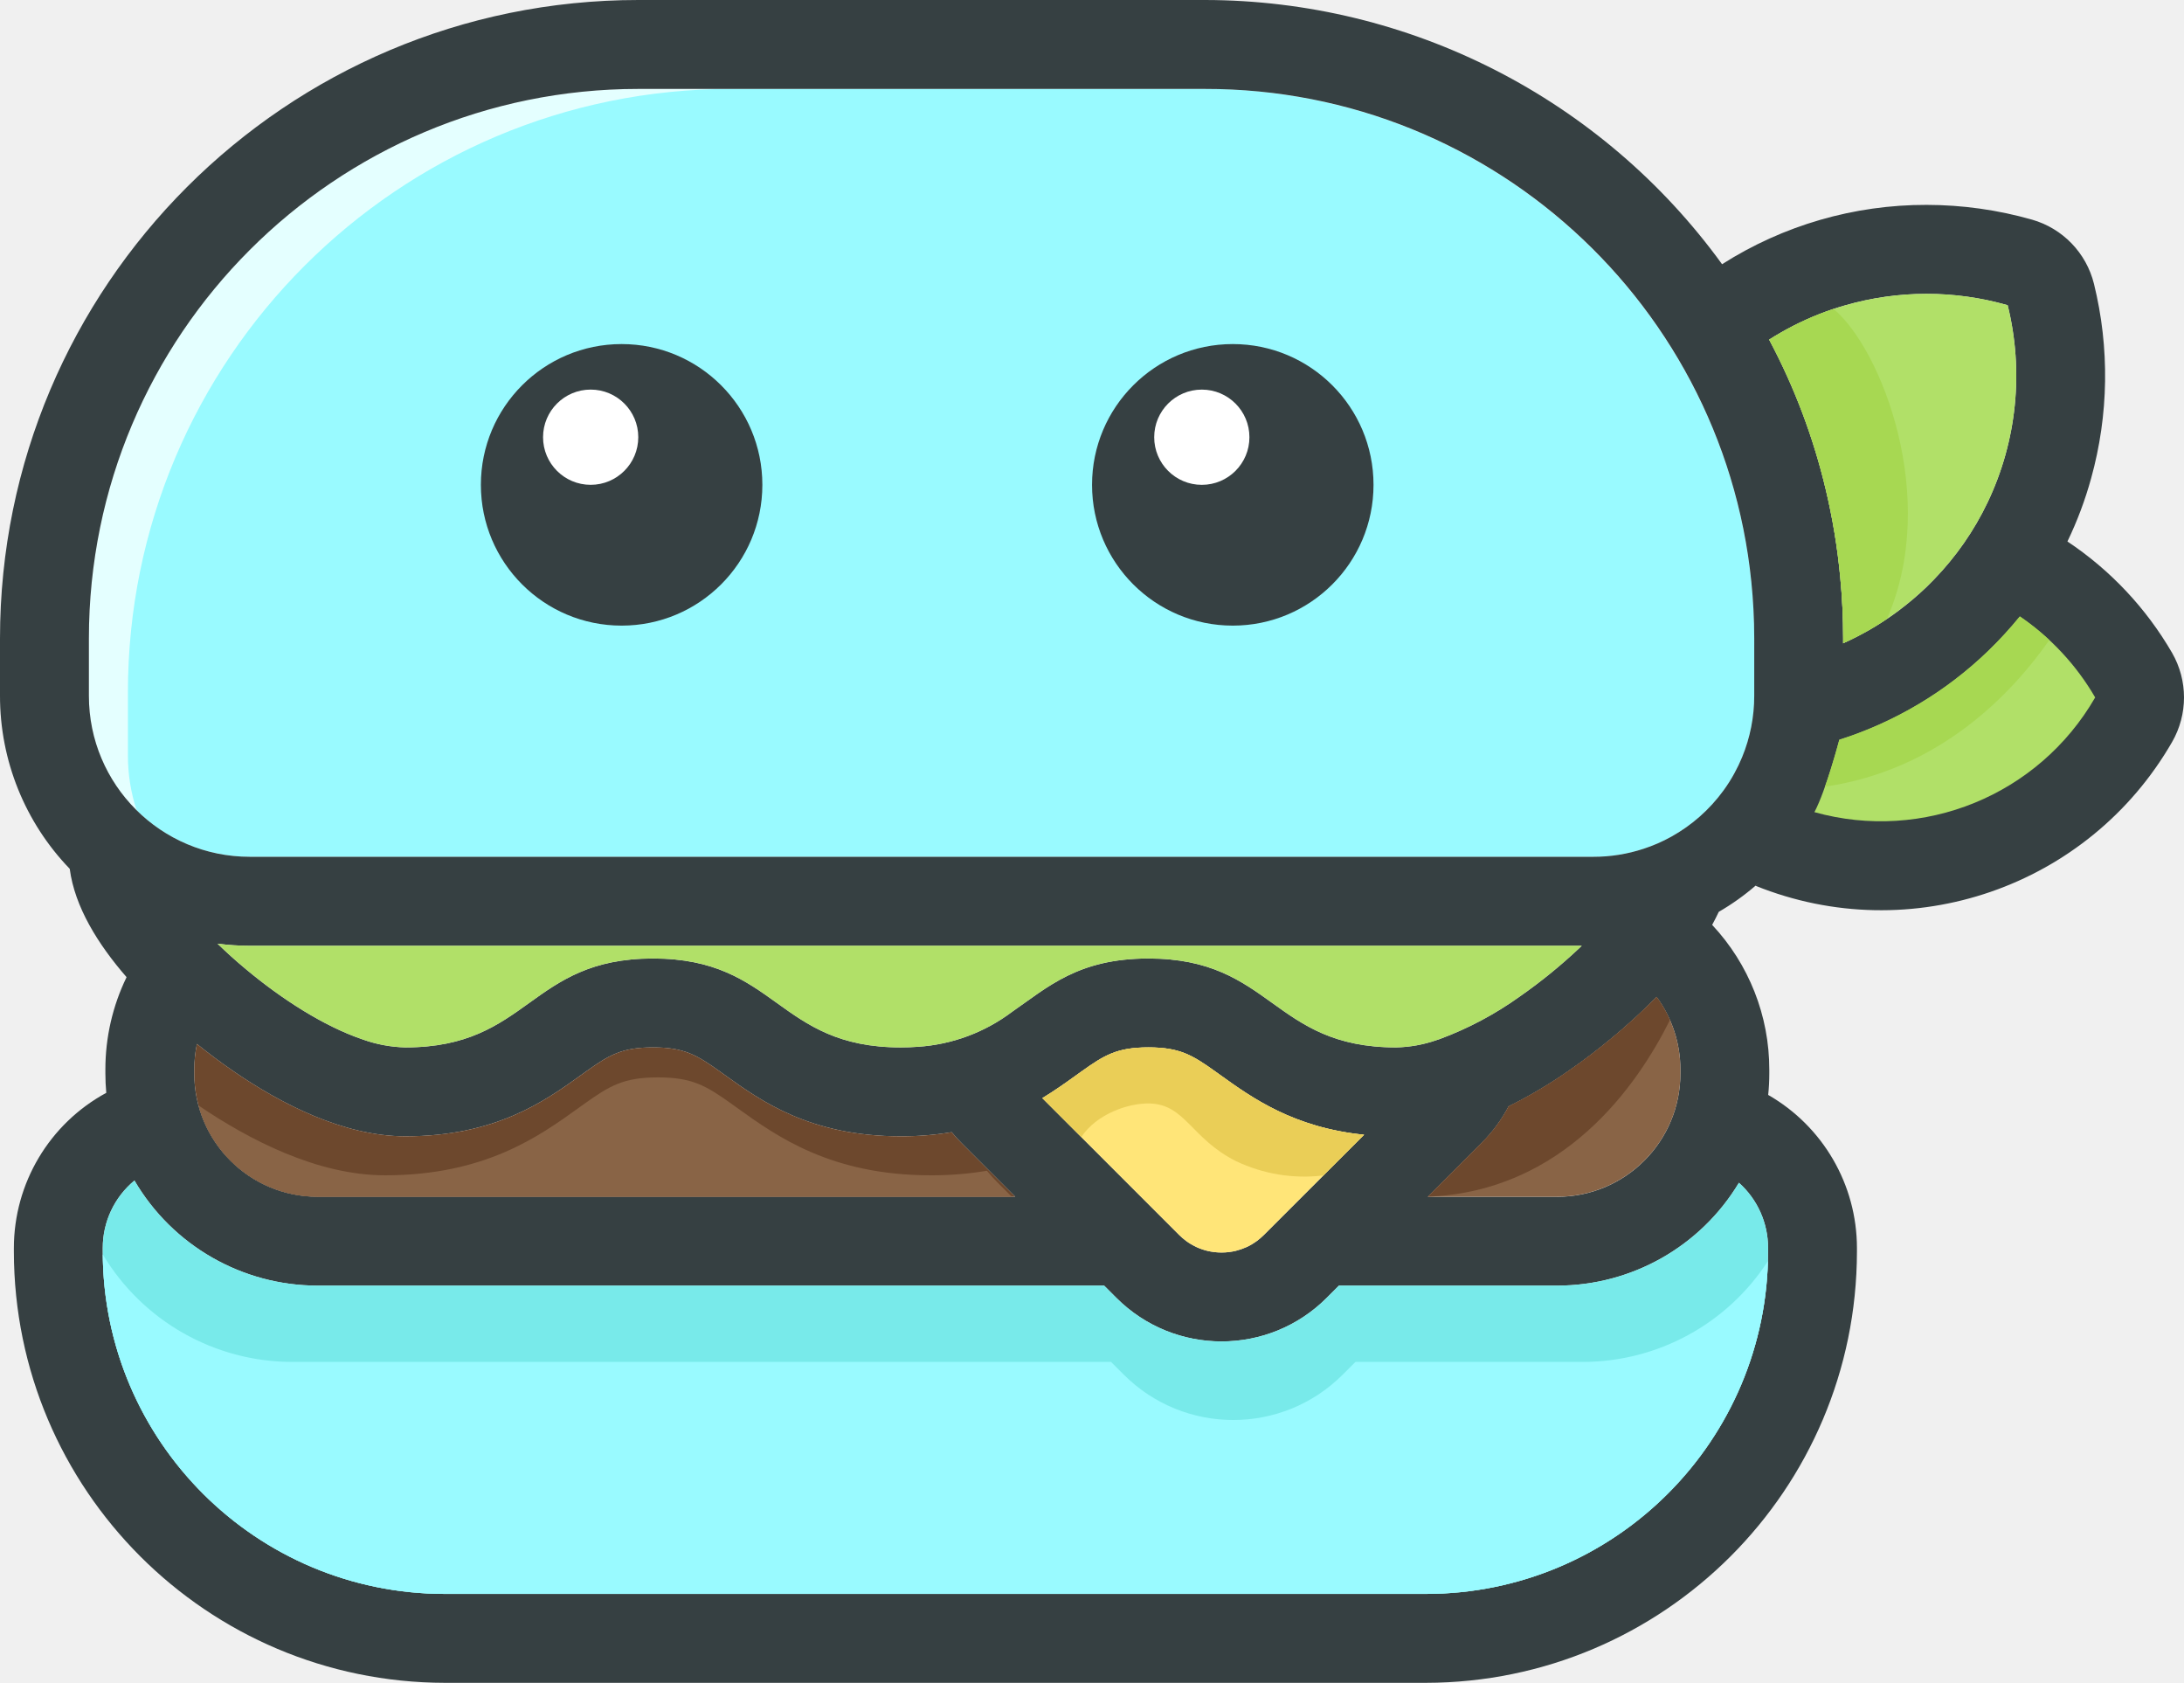
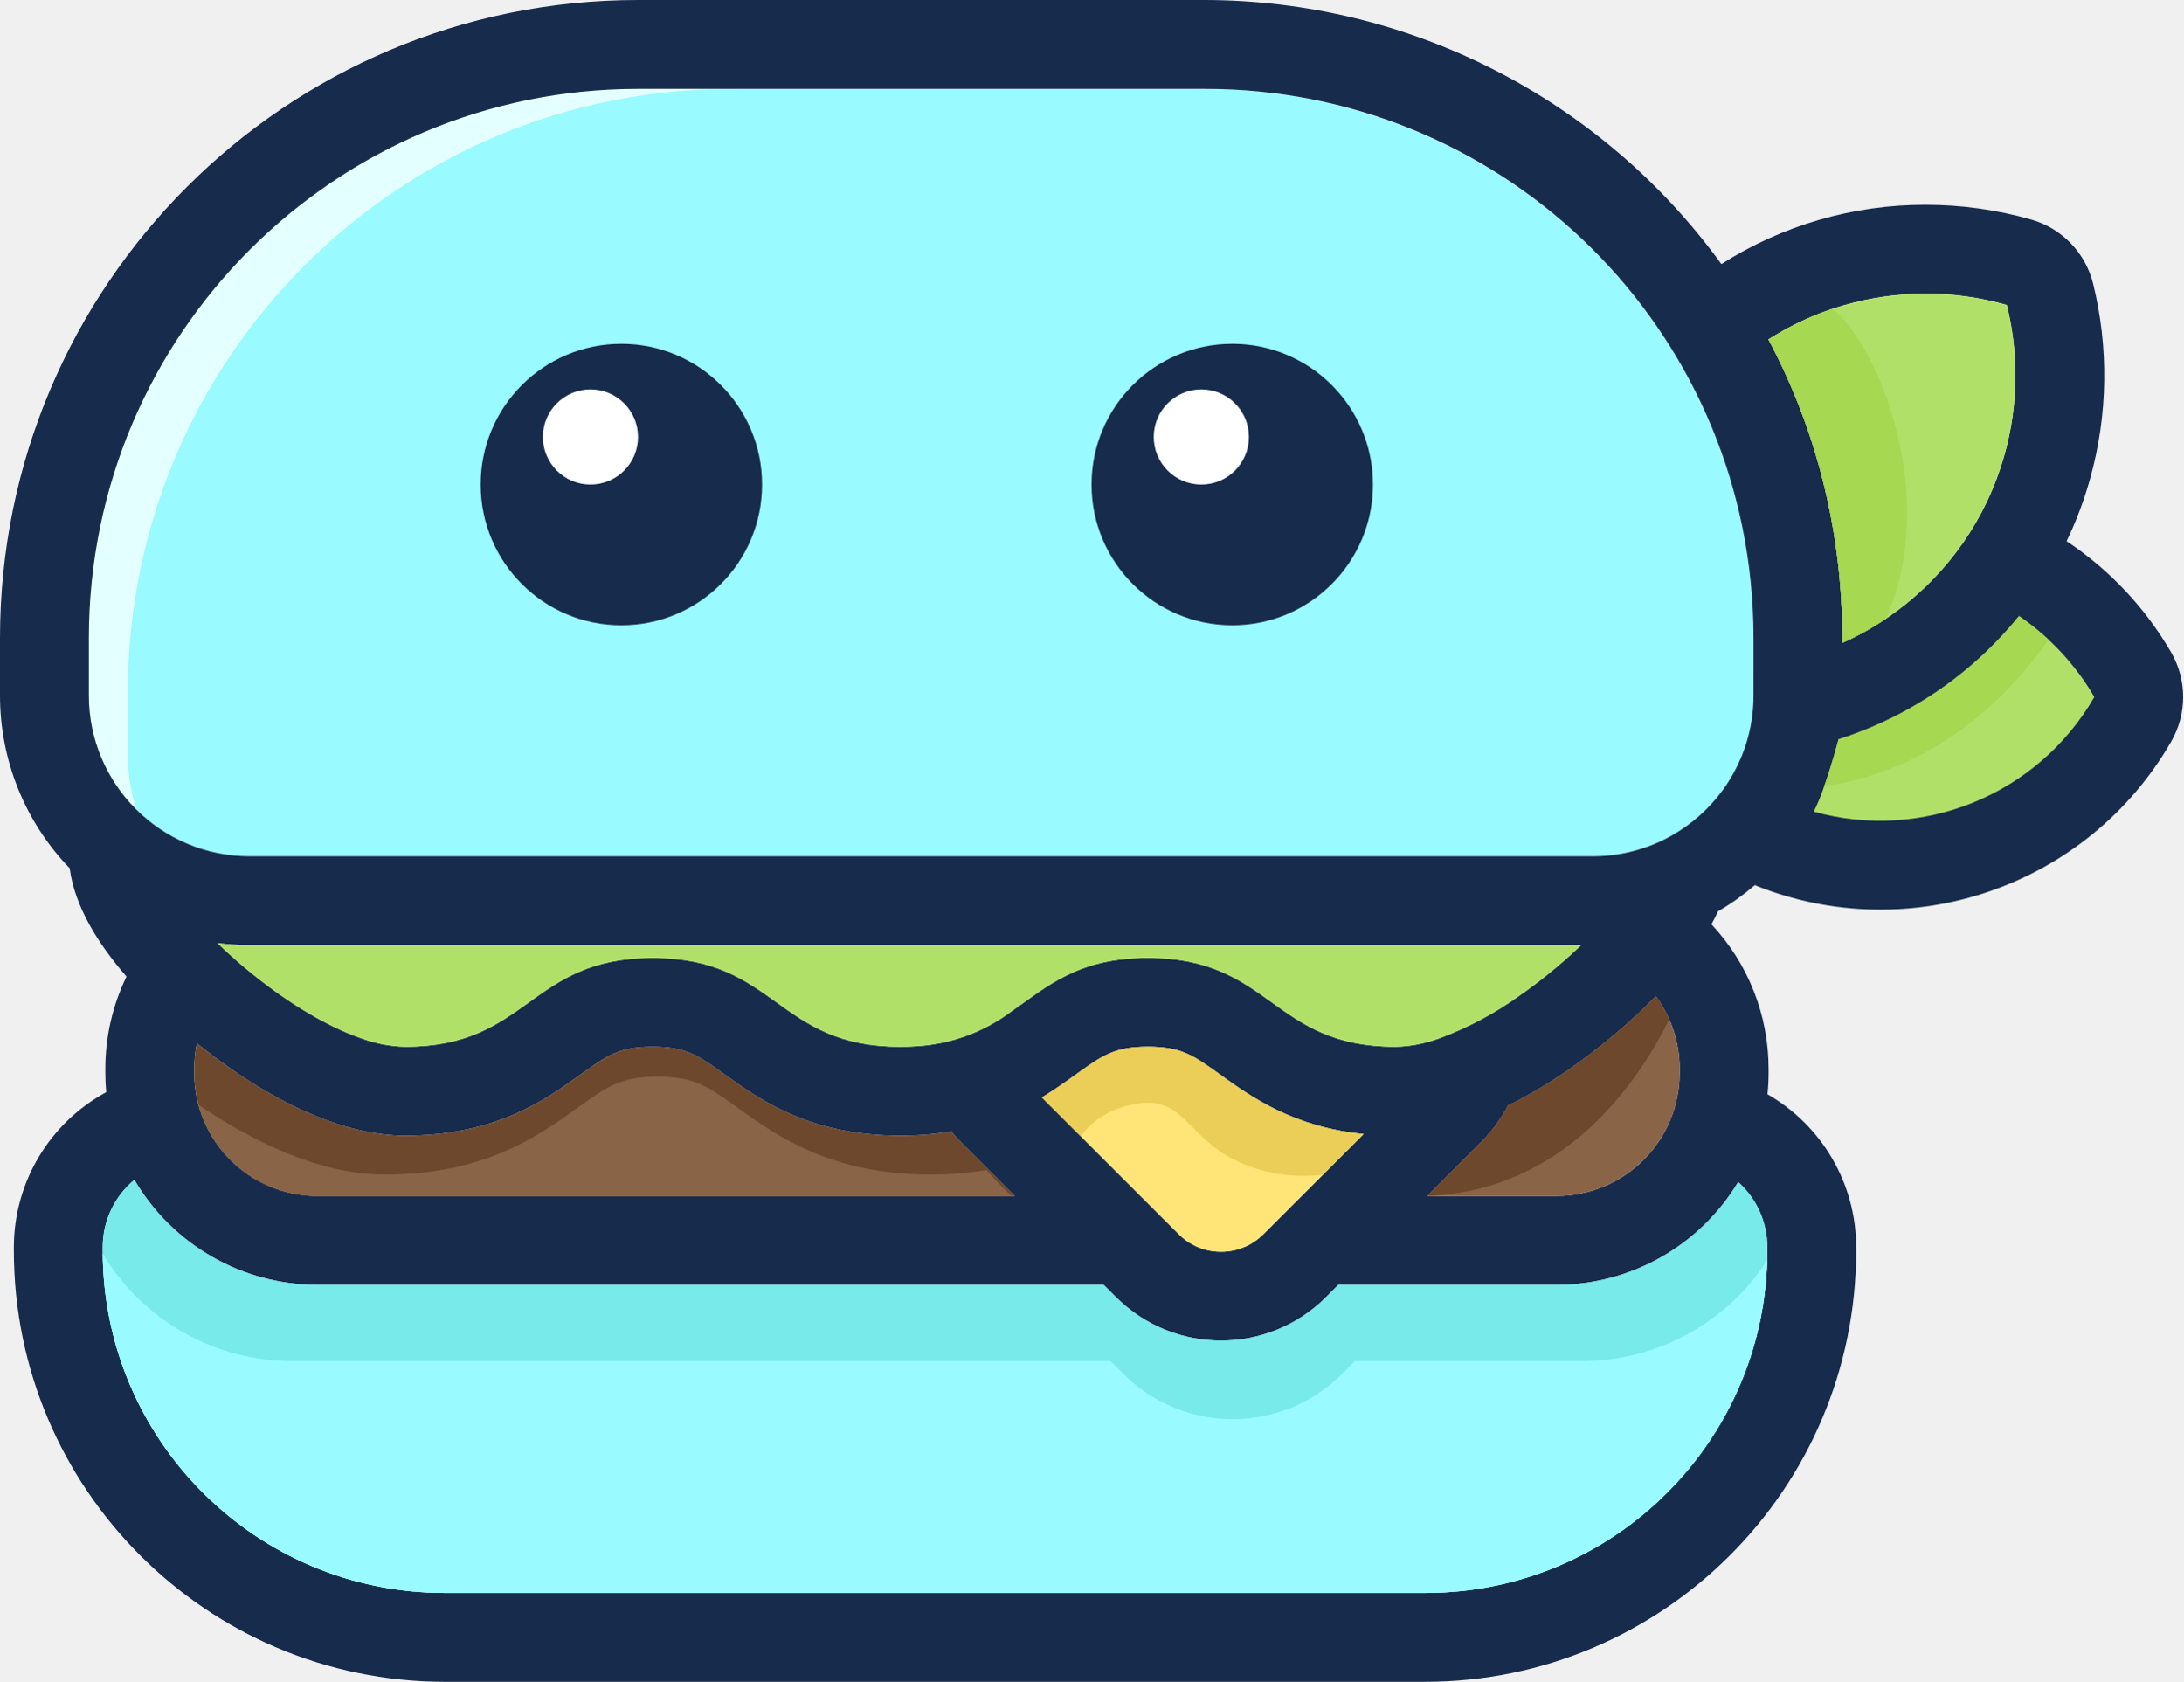
- <svg xmlns="http://www.w3.org/2000/svg" width="288.641" height="222.344" viewBox="0 0 288.641 222.344">
+ <svg xmlns="http://www.w3.org/2000/svg" width="307.591" height="236.942" viewBox="0 0 307.591 236.942">
  <defs>
    <clipPath id="a">
-       <rect width="288.642" height="222.344" fill="none" />
+       <rect width="307.591" height="236.942" fill="none" />
    </clipPath>
  </defs>
  <g clip-path="url(#a)">
-     <path d="M235.234,83.97a72.6,72.6,0,0,0-72.514-68.725H87.864A72.618,72.618,0,0,0,15.245,87.864v7.571a21.256,21.256,0,0,0,21.27,21.27H214.076a21.09,21.09,0,0,0,6.649-1.063,20.611,20.611,0,0,0,3.665-1.6,21.37,21.37,0,0,0,6.878-6.085,20.155,20.155,0,0,0,1.457-2.3,20.689,20.689,0,0,0,1.016-2.12,21.235,21.235,0,0,0,1.6-8.1V87.864c0-1.3-.035-2.608-.106-3.895M85.65,86.16a18.6,18.6,0,1,1,18.6-18.6,18.6,18.6,0,0,1-18.6,18.6" transform="translate(-3.497 -3.497)" fill="#e4ffff" />
-     <path d="M21.938,95v8.315a23.249,23.249,0,0,0,1.145,7.23,21.427,21.427,0,0,0,3.09,2.544A21.193,21.193,0,0,0,38.05,116.7H215.612a21.085,21.085,0,0,0,6.649-1.063,20.643,20.643,0,0,0,3.666-1.6,21.379,21.379,0,0,0,6.878-6.085,20.143,20.143,0,0,0,1.456-2.3,20.7,20.7,0,0,0,1.016-2.12,21.236,21.236,0,0,0,1.6-8.1V87.863c0-1.3-.035-2.608-.106-3.894a72.6,72.6,0,0,0-72.513-68.725H101.689A79.75,79.75,0,0,0,21.938,95" transform="translate(-5.033 -3.497)" fill="#99faff" />
-     <path d="M119.674,77.594a18.6,18.6,0,1,1-18.6-18.6,18.6,18.6,0,0,1,18.6,18.6" transform="translate(-18.92 -13.533)" fill="#364042" />
-     <path d="M105.722,73.094A6.292,6.292,0,1,1,99.431,66.8a6.291,6.291,0,0,1,6.292,6.292" transform="translate(-21.367 -15.325)" fill="#fff" />
-     <path d="M224.492,77.594a18.6,18.6,0,1,1-18.6-18.6,18.6,18.6,0,0,1,18.6,18.6" transform="translate(-42.966 -13.533)" fill="#364042" />
-     <path d="M210.539,73.094a6.292,6.292,0,1,1-6.292-6.292,6.291,6.291,0,0,1,6.292,6.292" transform="translate(-45.414 -15.325)" fill="#fff" />
-     <path d="M287.069,86.264a44.49,44.49,0,0,0-13.834-14.72,49.576,49.576,0,0,0,3.131-8.341,50.67,50.67,0,0,0,.376-25.7,11.76,11.76,0,0,0-8.164-8.476,51.049,51.049,0,0,0-13.962-1.957,50.131,50.131,0,0,0-27.02,7.836.1.1,0,0,1,.012.018l-.018-.018A84.559,84.559,0,0,0,159.223,0H84.367A84.369,84.369,0,0,0,0,84.367v7.571a32.882,32.882,0,0,0,9.216,22.856c.652,5,3.712,9.944,7.512,14.314a27.85,27.85,0,0,0-2.8,12.218v.5c0,.864.041,1.721.117,2.567a23.342,23.342,0,0,0-12.211,20.5v.476a57.038,57.038,0,0,0,56.976,56.976H188.44a57.038,57.038,0,0,0,56.977-56.976v-.476a23.327,23.327,0,0,0-11.731-20.224,26.682,26.682,0,0,0,.147-2.843v-.5A27.927,27.927,0,0,0,226.28,122.2c.317-.57.6-1.146.875-1.721a32,32,0,0,0,4.858-3.454c.235-.2.464-.4.687-.6-.223.212-.452.411-.682.611a44.367,44.367,0,0,0,55.051-19,11.8,11.8,0,0,0,0-11.771m-57.253,70.011a11.527,11.527,0,0,1,3.853,8.617v.476A45.226,45.226,0,0,1,188.44,210.6H58.809A45.226,45.226,0,0,1,13.58,165.368v-.476a11.548,11.548,0,0,1,4.188-8.91,28.05,28.05,0,0,0,24.2,13.885H145.925l1.615,1.616a19.655,19.655,0,0,0,27.8,0l1.615-1.616h28.841a28.038,28.038,0,0,0,24.025-13.592M208.693,125.3a68.9,68.9,0,0,1-7.83,6.361,45.078,45.078,0,0,1-10.585,5.628c-.141.052-.276.094-.411.135a17.4,17.4,0,0,1-5.356.969c-16.371,0-16.371-11.748-32.735-11.748-9.287,0-13.3,3.783-18.033,7.054a23.163,23.163,0,0,1-12.44,4.611c-.717.053-1.469.082-2.262.082-16.37,0-16.37-11.748-32.735-11.748s-16.37,11.748-32.735,11.748a18.008,18.008,0,0,1-5.768-1.1c-5-1.715-10.538-5.257-15.284-9.222-1.328-1.1-2.591-2.238-3.766-3.383a33.036,33.036,0,0,0,4.264.276H209.045c-.117.112-.235.223-.352.341m4.241,11.924a79.875,79.875,0,0,0,6.008-5.5,16.191,16.191,0,0,1,3.143,9.609v.5a16.295,16.295,0,0,1-16.295,16.294H188.7l4.793-4.793,2.379-2.379a19.592,19.592,0,0,0,3.507-4.77,62.639,62.639,0,0,0,7.789-4.6c2.249-1.545,4.206-3.072,5.762-4.358m-32.659,12.711L167.03,163.176a8.8,8.8,0,0,1-.916.788c-.212.153-.429.3-.653.435h-.005a6.445,6.445,0,0,1-.687.364,8.573,8.573,0,0,1-1.445.506,8.218,8.218,0,0,1-1.886.223,8.125,8.125,0,0,1-1.879-.223,8.271,8.271,0,0,1-1.451-.506c-.235-.111-.464-.234-.687-.364s-.441-.276-.658-.435a8.269,8.269,0,0,1-.916-.788L137.76,145.091c1.691-1.022,3.16-2.079,4.493-3.037.23-.164.447-.323.664-.475,3.066-2.191,4.74-3.189,8.858-3.189s5.786,1,8.852,3.189c.217.153.435.311.663.475,4.159,2.984,9.657,6.938,18.985,7.877M30.914,141.578c6.149,4.217,14.462,8.558,22.655,8.558,11.965,0,18.468-4.67,23.214-8.083.229-.164.446-.323.663-.475,3.066-2.191,4.741-3.189,8.858-3.189s5.786,1,8.852,3.189c.217.153.435.311.664.475,4.746,3.413,11.254,8.083,23.219,8.083a39.991,39.991,0,0,0,6.737-.546A17.663,17.663,0,0,0,127,150.947l7.172,7.172H41.968a16.295,16.295,0,0,1-16.294-16.294v-.5a16.464,16.464,0,0,1,.353-3.389c1.392,1.122,3.042,2.379,4.887,3.642m200.928-49.64a21.236,21.236,0,0,1-1.6,8.1,20.525,20.525,0,0,1-1.016,2.12,20.151,20.151,0,0,1-1.457,2.3,21.37,21.37,0,0,1-6.878,6.085,20.637,20.637,0,0,1-3.665,1.6,21.094,21.094,0,0,1-6.649,1.063H33.017a21.259,21.259,0,0,1-21.269-21.27V84.367A72.618,72.618,0,0,1,84.367,11.748h74.856a72.506,72.506,0,0,1,72.514,68.725c.07,1.286.106,2.59.106,3.895Zm1.973-47.067h.006c.247-.159.5-.311.746-.464.264-.165.534-.323.811-.476.54-.311,1.086-.61,1.633-.887s1.11-.552,1.674-.8a37.212,37.212,0,0,1,3.63-1.422c.511-.17,1.022-.328,1.539-.475a38.9,38.9,0,0,1,21.481-.018,38.836,38.836,0,0,1-2.649,26.045A38.437,38.437,0,0,1,255.6,76.56c-.311.323-.64.647-.963.969a38.841,38.841,0,0,1-3.672,3.119c-.5.388-1.028.746-1.544,1.1s-1.046.693-1.58,1.016c-.27.164-.546.328-.816.482-.535.305-1.081.6-1.639.887-.54.276-1.1.546-1.662.8-.042.018-.089.035-.123.053l-.006.146v-.763q0-4.1-.388-8.124a83.69,83.69,0,0,0-1.915-11.583,82.726,82.726,0,0,0-7.472-19.783Z" fill="#364042" />
-     <path d="M332.3,77.926a38.424,38.424,0,0,1-7.09,10.191c-.311.324-.64.647-.963.969a38.829,38.829,0,0,1-3.671,3.119c-.5.388-1.028.746-1.544,1.1s-1.046.694-1.581,1.016c-.27.164-.546.329-.817.482-.534.305-1.08.6-1.638.887-.541.276-1.1.546-1.662.8-.042.017-.089.035-.124.052l-.005.147v-.764q0-4.1-.388-8.124A83.681,83.681,0,0,0,310.9,76.217a82.74,82.74,0,0,0-7.472-19.783v-.006h.005c.247-.159.5-.311.746-.464q.4-.246.811-.475c.541-.311,1.087-.611,1.634-.887s1.11-.553,1.674-.805a37.138,37.138,0,0,1,3.63-1.421c.511-.17,1.022-.329,1.539-.476a38.9,38.9,0,0,1,21.481-.018A38.845,38.845,0,0,1,332.3,77.926" transform="translate(-69.61 -11.557)" fill="#b1e068" />
-     <path d="M348.291,116.4a32.684,32.684,0,0,1-37.105,15.154c1.562-2.954,3.29-9.562,3.29-9.562a50.257,50.257,0,0,0,19.7-11.76,52.254,52.254,0,0,0,4.159-4.534,32.995,32.995,0,0,1,9.956,10.7" transform="translate(-71.39 -24.248)" fill="#b1e068" />
-     <path d="M278.266,180.539v.5a16.295,16.295,0,0,1-16.294,16.294H244.885l4.793-4.793,2.379-2.379a19.649,19.649,0,0,0,3.507-4.77,62.624,62.624,0,0,0,7.788-4.6c2.25-1.545,4.206-3.072,5.762-4.358a79.563,79.563,0,0,0,6.009-5.5,16.2,16.2,0,0,1,3.143,9.61" transform="translate(-56.18 -39.214)" fill="#896446" />
-     <path d="M237.713,211.329v.475a45.226,45.226,0,0,1-45.229,45.23H62.853A45.226,45.226,0,0,1,17.624,211.8v-.475a11.548,11.548,0,0,1,4.188-8.911,28.049,28.049,0,0,0,24.2,13.886H149.968l1.615,1.616a19.656,19.656,0,0,0,27.8,0l1.615-1.616h28.841a28.038,28.038,0,0,0,24.025-13.592,11.527,11.527,0,0,1,3.853,8.617" transform="translate(-4.043 -46.438)" fill="#78eaea" />
-     <path d="M237.7,215.963A29.175,29.175,0,0,1,213.2,229.29H183.181l-1.681,1.681a20.46,20.46,0,0,1-28.934,0l-1.682-1.681H42.668a29.2,29.2,0,0,1-25.038-14.2,45.225,45.225,0,0,0,45.224,44.853H192.485A45.226,45.226,0,0,0,237.7,215.963" transform="translate(-4.045 -49.344)" fill="#99faff" />
-     <path d="M141.821,199.184H49.613A16.295,16.295,0,0,1,33.319,182.89v-.5A16.512,16.512,0,0,1,33.671,179c1.392,1.122,3.043,2.379,4.887,3.642,6.15,4.217,14.462,8.558,22.656,8.558,11.965,0,18.467-4.67,23.213-8.083.23-.164.447-.323.664-.475,3.066-2.192,4.74-3.189,8.858-3.189s5.786,1,8.852,3.189c.217.153.435.311.663.475,4.746,3.413,11.254,8.083,23.219,8.083a40,40,0,0,0,6.738-.546,17.668,17.668,0,0,0,1.228,1.357Z" transform="translate(-7.644 -41.066)" fill="#6d482d" />
-     <path d="M141.536,200.5l-1.939-1.939a19.7,19.7,0,0,1-1.352-1.494,44.1,44.1,0,0,1-7.422.6c-13.18,0-20.35-5.144-25.577-8.9-.253-.182-.492-.356-.731-.525-3.377-2.413-5.222-3.513-9.751-3.513s-6.38,1.1-9.757,3.513c-.24.169-.479.343-.731.525-5.228,3.759-12.391,8.9-25.571,8.9-8.9,0-17.915-4.644-24.658-9.225A16.294,16.294,0,0,0,49.78,200.5Z" transform="translate(-7.811 -42.378)" fill="#896446" />
-     <path d="M221.289,191.131l-13.246,13.246a8.78,8.78,0,0,1-.916.787c-.212.153-.429.3-.652.435h-.006a6.319,6.319,0,0,1-.687.365,8.647,8.647,0,0,1-1.445.505,8.217,8.217,0,0,1-1.886.223,8.125,8.125,0,0,1-1.879-.223,8.34,8.34,0,0,1-1.451-.505c-.235-.112-.464-.235-.687-.365s-.44-.276-.657-.435a8.2,8.2,0,0,1-.917-.787l-18.086-18.086c1.692-1.022,3.16-2.079,4.494-3.037.229-.164.446-.323.664-.475,3.066-2.192,4.741-3.19,8.858-3.19s5.786,1,8.852,3.19c.217.153.435.311.664.475,4.158,2.984,9.656,6.937,18.984,7.877" transform="translate(-41.013 -41.2)" fill="#ffe578" />
-     <path d="M217.606,162.074c-.117.112-.235.223-.352.341a68.977,68.977,0,0,1-7.83,6.361,45.048,45.048,0,0,1-10.585,5.628c-.141.052-.277.094-.412.135a17.4,17.4,0,0,1-5.357.969c-16.37,0-16.37-11.748-32.735-11.748-9.286,0-13.3,3.783-18.032,7.054a23.166,23.166,0,0,1-12.441,4.611c-.717.053-1.468.082-2.261.082-16.371,0-16.371-11.748-32.735-11.748S78.495,175.508,62.13,175.508a17.994,17.994,0,0,1-5.769-1.1c-5-1.715-10.538-5.257-15.284-9.222-1.327-1.1-2.59-2.238-3.765-3.383a33.027,33.027,0,0,0,4.264.276Z" transform="translate(-8.56 -37.119)" fill="#b1e068" />
-     <path d="M313,128.185c15.164-2.2,24.72-12.319,29.653-19.37a32.884,32.884,0,0,0-3.9-3.12,52.133,52.133,0,0,1-4.159,4.534,50.243,50.243,0,0,1-19.7,11.76s-.847,3.24-1.891,6.2" transform="translate(-71.807 -24.248)" fill="#a7d852" />
-     <path d="M306.622,55.2c-.546.276-1.093.576-1.633.887q-.414.229-.811.475c-.247.153-.5.306-.746.465h-.006v.005A82.69,82.69,0,0,1,310.9,76.811a83.7,83.7,0,0,1,1.915,11.583q.388,4.027.388,8.123v.764l.006-.146c.035-.018.082-.035.123-.053.564-.253,1.122-.522,1.662-.8.558-.282,1.1-.581,1.639-.887.27-.153.546-.317.816-.482.524-.316,1.036-.644,1.547-.994,6.991-15.963-.746-35.712-7.069-40.951a37.1,37.1,0,0,0-3.63,1.422c-.563.252-1.121.522-1.674.8" transform="translate(-69.61 -12.152)" fill="#a7d852" />
-     <path d="M276.887,173.985a16.213,16.213,0,0,0-1.764-3.055,79.729,79.729,0,0,1-6.009,5.5c-1.557,1.286-3.512,2.813-5.762,4.358a62.683,62.683,0,0,1-7.789,4.6,19.6,19.6,0,0,1-3.507,4.769l-2.379,2.379-4.793,4.793c17.98-.7,27.687-14.672,32-23.347" transform="translate(-56.18 -39.214)" fill="#6d482d" />
-     <path d="M221.289,191.131c-9.328-.94-14.826-4.893-18.984-7.877-.23-.164-.447-.323-.664-.475-3.066-2.192-4.734-3.19-8.852-3.19s-5.792,1-8.858,3.19c-.217.153-.435.311-.664.475-1.334.958-2.8,2.015-4.494,3.037l5.142,5.142h0c2.054-3.081,6.295-4.521,9.071-4.435,4.679.145,5.46,4.635,11.356,7.609a20.98,20.98,0,0,0,11.572,1.9l5.374-5.374" transform="translate(-41.013 -41.2)" fill="#eace57" />
+     <path d="M280.2,119a77.367,77.367,0,0,0-77.274-73.236H123.151a77.385,77.385,0,0,0-77.386,77.387v8.069a22.65,22.65,0,0,0,22.666,22.666H257.649a22.463,22.463,0,0,0,7.086-1.133,21.961,21.961,0,0,0,3.906-1.709,22.777,22.777,0,0,0,7.33-6.485,21.5,21.5,0,0,0,1.552-2.448,22.008,22.008,0,0,0,1.083-2.26,22.63,22.63,0,0,0,1.7-8.632v-8.069c0-1.39-.038-2.779-.113-4.15m-159.4,2.335a19.824,19.824,0,1,1,19.824-19.824,19.817,19.817,0,0,1-19.824,19.824" transform="translate(-33.246 -33.245)" fill="#e4ffff" />
+     <path d="M65.854,130.751v8.861a24.764,24.764,0,0,0,1.22,7.705,22.836,22.836,0,0,0,3.293,2.712,22.583,22.583,0,0,0,12.657,3.856H272.243a22.463,22.463,0,0,0,7.086-1.133,21.983,21.983,0,0,0,3.906-1.709,22.781,22.781,0,0,0,7.33-6.485,21.5,21.5,0,0,0,1.552-2.448,22.072,22.072,0,0,0,1.083-2.26,22.63,22.63,0,0,0,1.7-8.632V123.15c0-1.389-.038-2.779-.112-4.15a77.367,77.367,0,0,0-77.274-73.236H150.841a84.986,84.986,0,0,0-84.987,84.987" transform="translate(-47.839 -33.245)" fill="#99faff" />
+     <path d="M287.208,196.907a19.824,19.824,0,1,1-19.824-19.824,19.821,19.821,0,0,1,19.824,19.824" transform="translate(-179.838 -128.641)" fill="#172b4d" />
+     <path d="M293,207.233a6.705,6.705,0,1,1-6.705-6.705A6.7,6.7,0,0,1,293,207.233" transform="translate(-203.102 -145.672)" fill="#fff" />
+     <path d="M601.852,196.907a19.824,19.824,0,1,1-19.824-19.824,19.821,19.821,0,0,1,19.824,19.824" transform="translate(-408.409 -128.641)" fill="#172b4d" />
+     <path d="M607.64,207.233a6.705,6.705,0,1,1-6.705-6.705,6.7,6.7,0,0,1,6.705,6.705" transform="translate(-431.674 -145.672)" fill="#fff" />
+     <path d="M305.915,91.927a47.4,47.4,0,0,0-14.741-15.686,52.9,52.9,0,0,0,3.336-8.889,53.994,53.994,0,0,0,.4-27.385,12.532,12.532,0,0,0-8.7-9.032,54.4,54.4,0,0,0-14.879-2.085,53.424,53.424,0,0,0-28.794,8.35.078.078,0,0,1,.013.019l-.019-.019A90.115,90.115,0,0,0,169.677,0H89.906A89.909,89.909,0,0,0,0,89.906v8.068A35.044,35.044,0,0,0,9.821,122.33c.695,5.327,3.956,10.6,8.006,15.254a29.683,29.683,0,0,0-2.986,13.02v.532c0,.92.044,1.834.125,2.736A24.874,24.874,0,0,0,1.953,175.717v.507A60.783,60.783,0,0,0,62.67,236.942H200.812a60.783,60.783,0,0,0,60.717-60.717v-.507a24.857,24.857,0,0,0-12.5-21.551,28.542,28.542,0,0,0,.156-3.03V150.6a29.761,29.761,0,0,0-8.05-20.381c.338-.607.645-1.221.933-1.834a34.146,34.146,0,0,0,5.177-3.68c.25-.213.495-.426.732-.645-.238.225-.482.438-.726.651a47.28,47.28,0,0,0,58.664-20.243,12.573,12.573,0,0,0,0-12.544M244.9,166.535a12.285,12.285,0,0,1,4.106,9.183v.507a48.2,48.2,0,0,1-48.2,48.2H62.67a48.2,48.2,0,0,1-48.2-48.2v-.507a12.307,12.307,0,0,1,4.463-9.5,29.891,29.891,0,0,0,25.789,14.8H155.505l1.721,1.721a20.945,20.945,0,0,0,29.62,0l1.722-1.721H219.3a29.878,29.878,0,0,0,25.6-14.484m-22.509-33.013a73.469,73.469,0,0,1-8.344,6.779,48.024,48.024,0,0,1-11.28,6c-.15.056-.294.1-.438.144a18.552,18.552,0,0,1-5.709,1.033c-17.445,0-17.445-12.519-34.884-12.519-9.9,0-14.178,4.031-19.217,7.518a24.694,24.694,0,0,1-13.258,4.914c-.764.056-1.565.088-2.41.088-17.445,0-17.445-12.519-34.884-12.519s-17.445,12.519-34.884,12.519A19.185,19.185,0,0,1,50.94,146.3c-5.327-1.828-11.23-5.6-16.287-9.828-1.415-1.177-2.76-2.385-4.012-3.605a35.163,35.163,0,0,0,4.544.294H222.77c-.125.119-.25.238-.376.363m4.519,12.707a84.945,84.945,0,0,0,6.4-5.865,17.26,17.26,0,0,1,3.349,10.241v.532A17.364,17.364,0,0,1,219.3,168.5H201.093l5.108-5.108,2.535-2.535a20.9,20.9,0,0,0,3.737-5.083,66.681,66.681,0,0,0,8.3-4.9c2.4-1.646,4.482-3.274,6.141-4.644m-34.8,13.546L178,173.89a9.348,9.348,0,0,1-.977.839c-.225.163-.457.319-.695.463h-.006a6.879,6.879,0,0,1-.732.388,9.207,9.207,0,0,1-1.54.538,8.73,8.73,0,0,1-2.01.238,8.636,8.636,0,0,1-2-.238,8.883,8.883,0,0,1-1.546-.538c-.251-.119-.495-.25-.733-.388s-.469-.294-.7-.463a8.744,8.744,0,0,1-.977-.839L146.8,154.617c1.8-1.089,3.368-2.216,4.788-3.236.244-.175.476-.344.707-.507,3.267-2.335,5.052-3.4,9.439-3.4s6.166,1.064,9.433,3.4c.231.163.463.332.707.507,4.432,3.18,10.291,7.392,20.231,8.394m-159.167-8.9c6.554,4.494,15.411,9.12,24.143,9.12,12.751,0,19.68-4.976,24.738-8.613.244-.175.476-.344.707-.507,3.267-2.335,5.051-3.4,9.439-3.4s6.165,1.064,9.433,3.4c.231.163.463.332.707.507,5.058,3.637,11.993,8.613,24.744,8.613a42.639,42.639,0,0,0,7.18-.582,18.891,18.891,0,0,0,1.308,1.446l7.643,7.643H44.724A17.364,17.364,0,0,1,27.36,151.136V150.6a17.575,17.575,0,0,1,.376-3.612c1.484,1.2,3.242,2.535,5.208,3.881m214.119-52.9a22.631,22.631,0,0,1-1.7,8.632,22.018,22.018,0,0,1-1.083,2.26,21.526,21.526,0,0,1-1.552,2.448,22.777,22.777,0,0,1-7.33,6.485,21.988,21.988,0,0,1-3.906,1.709,22.465,22.465,0,0,1-7.086,1.133H35.185A22.655,22.655,0,0,1,12.519,97.974V89.906A77.386,77.386,0,0,1,89.906,12.519h79.771a77.267,77.267,0,0,1,77.274,73.236c.075,1.371.113,2.76.113,4.15Zm2.1-50.157h.006c.263-.169.532-.332.795-.495q.422-.263.864-.507c.576-.332,1.158-.651,1.74-.945s1.183-.588,1.784-.858a39.609,39.609,0,0,1,3.868-1.515c.545-.181,1.089-.35,1.64-.507a41.447,41.447,0,0,1,22.891-.019,41.389,41.389,0,0,1-2.823,27.755,40.964,40.964,0,0,1-7.555,10.86c-.332.344-.682.689-1.027,1.033a41.369,41.369,0,0,1-3.912,3.324c-.538.413-1.1.795-1.646,1.171s-1.114.739-1.684,1.083c-.288.175-.582.35-.87.513-.57.326-1.152.645-1.746.945-.576.294-1.17.582-1.771.851-.044.019-.094.038-.132.056l-.006.156v-.814q0-4.366-.413-8.657a89.2,89.2,0,0,0-2.04-12.344,88.15,88.15,0,0,0-7.962-21.082Z" fill="#172b4d" />
+     <path d="M941.6,180.584a40.959,40.959,0,0,1-7.555,10.86c-.332.345-.682.689-1.027,1.033a41.523,41.523,0,0,1-3.912,3.324c-.538.413-1.1.795-1.646,1.171s-1.114.739-1.684,1.083c-.288.175-.582.351-.87.513-.57.326-1.152.644-1.746.945-.576.294-1.171.582-1.771.851-.044.019-.094.038-.132.056l-.006.157v-.814q0-4.366-.413-8.657a89.241,89.241,0,0,0-2.041-12.344,88.144,88.144,0,0,0-7.962-21.082v-.007h.006c.263-.169.532-.331.795-.494q.423-.263.864-.507c.576-.331,1.158-.651,1.74-.945s1.183-.588,1.784-.858a39.576,39.576,0,0,1,3.868-1.515c.544-.182,1.089-.351,1.64-.507a41.444,41.444,0,0,1,22.891-.019,41.388,41.388,0,0,1-2.823,27.754" transform="translate(-661.67 -109.858)" fill="#b1e068" />
+     <path d="M973.67,328.685a34.83,34.83,0,0,1-39.541,16.15c1.665-3.148,3.505-10.19,3.505-10.19a53.556,53.556,0,0,0,20.995-12.532,55.7,55.7,0,0,0,4.432-4.832,35.166,35.166,0,0,1,10.61,11.4" transform="translate(-678.591 -230.486)" fill="#b1e068" />
+     <path d="M770.677,523.344v.532a17.364,17.364,0,0,1-17.364,17.364H735.1l5.108-5.108,2.535-2.535a20.9,20.9,0,0,0,3.737-5.083,66.687,66.687,0,0,0,8.3-4.9c2.4-1.646,4.482-3.274,6.141-4.645a84.9,84.9,0,0,0,6.4-5.865,17.26,17.26,0,0,1,3.349,10.241" transform="translate(-534.01 -372.74)" fill="#896446" />
+     <path d="M287.442,617.124v.507a48.2,48.2,0,0,1-48.2,48.2H101.1a48.2,48.2,0,0,1-48.2-48.2v-.507a12.306,12.306,0,0,1,4.463-9.5,29.891,29.891,0,0,0,25.789,14.8H193.937l1.721,1.721a20.944,20.944,0,0,0,29.62,0L227,622.426h30.734a29.878,29.878,0,0,0,25.6-14.485,12.286,12.286,0,0,1,4.106,9.183" transform="translate(-38.432 -441.407)" fill="#78eaea" />
+     <path d="M287.437,646.594a31.091,31.091,0,0,1-26.1,14.2H229.342l-1.792,1.792a21.8,21.8,0,0,1-30.834,0l-1.792-1.792H79.6a31.109,31.109,0,0,1-26.681-15.134,48.193,48.193,0,0,0,48.193,47.8H239.257a48.2,48.2,0,0,0,48.179-46.864" transform="translate(-38.445 -469.035)" fill="#99faff" />
+     <path d="M215.644,558.843H117.382a17.364,17.364,0,0,1-17.364-17.364v-.532a17.593,17.593,0,0,1,.376-3.612c1.484,1.2,3.242,2.535,5.208,3.881,6.554,4.494,15.411,9.12,24.143,9.12,12.751,0,19.68-4.976,24.738-8.613.244-.175.476-.344.707-.507,3.267-2.335,5.052-3.4,9.439-3.4s6.165,1.064,9.433,3.4c.231.163.463.332.707.507,5.058,3.637,11.993,8.613,24.744,8.613a42.61,42.61,0,0,0,7.18-.582A18.888,18.888,0,0,0,208,551.2Z" transform="translate(-72.657 -390.343)" fill="#6d482d" />
+     <path d="M216.747,571.323l-2.066-2.066a20.82,20.82,0,0,1-1.441-1.593,46.935,46.935,0,0,1-7.909.642c-14.046,0-21.685-5.482-27.257-9.488-.269-.193-.524-.379-.779-.559-3.6-2.572-5.564-3.744-10.391-3.744s-6.8,1.172-10.4,3.744c-.255.179-.51.365-.779.559-5.571,4.006-13.2,9.488-27.25,9.488-9.479,0-19.09-4.949-26.277-9.831a17.365,17.365,0,0,0,16.767,12.848Z" transform="translate(-74.242 -402.823)" fill="#896446" />
+     <path d="M581.955,551.4,567.84,565.512a9.349,9.349,0,0,1-.976.839c-.225.163-.457.319-.695.463h-.006a6.864,6.864,0,0,1-.732.388,9.179,9.179,0,0,1-1.54.538,8.73,8.73,0,0,1-2.009.238,8.633,8.633,0,0,1-2-.238,8.856,8.856,0,0,1-1.546-.538c-.25-.119-.495-.251-.732-.388s-.47-.294-.7-.463a8.721,8.721,0,0,1-.977-.839l-19.273-19.273c1.8-1.089,3.367-2.216,4.789-3.236.244-.175.476-.344.707-.507,3.268-2.335,5.052-3.4,9.439-3.4s6.166,1.064,9.433,3.4c.232.163.463.332.707.507,4.432,3.18,10.291,7.393,20.231,8.394" transform="translate(-389.844 -391.623)" fill="#ffe578" />
+     <path d="M304.138,485.985c-.125.119-.25.238-.376.363a73.442,73.442,0,0,1-8.344,6.779,48,48,0,0,1-11.28,6c-.15.056-.294.1-.438.144a18.545,18.545,0,0,1-5.709,1.033c-17.445,0-17.445-12.519-34.884-12.519-9.9,0-14.178,4.031-19.217,7.518a24.69,24.69,0,0,1-13.257,4.914c-.764.056-1.565.088-2.41.088-17.445,0-17.445-12.519-34.884-12.519S155.894,500.3,138.454,500.3a19.176,19.176,0,0,1-6.147-1.177c-5.327-1.828-11.23-5.6-16.287-9.827-1.415-1.177-2.76-2.385-4.012-3.605a35.166,35.166,0,0,0,4.544.294Z" transform="translate(-81.367 -352.826)" fill="#b1e068" />
+     <path d="M939.577,341.248c16.16-2.342,26.342-13.128,31.6-20.642a34.984,34.984,0,0,0-4.158-3.325,55.725,55.725,0,0,1-4.432,4.832,53.55,53.55,0,0,1-20.995,12.531s-.9,3.452-2.015,6.6" transform="translate(-682.548 -230.486)" fill="#a7d852" />
+     <path d="M914.241,161.379c-.582.294-1.164.613-1.74.945q-.441.244-.864.507c-.263.162-.532.325-.795.494h-.006v.006a88.154,88.154,0,0,1,7.962,21.082,89.191,89.191,0,0,1,2.04,12.344q.413,4.291.413,8.657v.814l.006-.157c.038-.019.088-.037.132-.056.6-.269,1.2-.557,1.772-.851.594-.3,1.177-.62,1.746-.945.288-.163.582-.338.87-.513.558-.337,1.1-.687,1.649-1.059,7.45-17.012-.8-38.057-7.533-43.64a39.606,39.606,0,0,0-3.868,1.515c-.6.269-1.2.557-1.784.858" transform="translate(-661.67 -115.509)" fill="#a7d852" />
+     <path d="M769.207,516.359a17.329,17.329,0,0,0-1.879-3.256,85.022,85.022,0,0,1-6.4,5.865c-1.659,1.371-3.743,3-6.141,4.645a66.7,66.7,0,0,1-8.3,4.9,20.894,20.894,0,0,1-3.737,5.083l-2.535,2.535L735.1,541.24c19.161-.748,29.505-15.636,34.1-24.88" transform="translate(-534.01 -372.74)" fill="#6d482d" />
+     <path d="M581.955,551.4c-9.94-1-15.8-5.214-20.231-8.394-.244-.175-.476-.344-.707-.507-3.267-2.335-5.045-3.4-9.433-3.4s-6.172,1.064-9.439,3.4c-.231.163-.463.332-.707.507-1.421,1.02-2.986,2.147-4.789,3.236l5.479,5.48h0c2.189-3.283,6.708-4.818,9.666-4.727,4.986.155,5.819,4.939,12.1,8.108a22.36,22.36,0,0,0,12.331,2.024l5.727-5.727" transform="translate(-389.844 -391.623)" fill="#eace57" />
  </g>
</svg>
